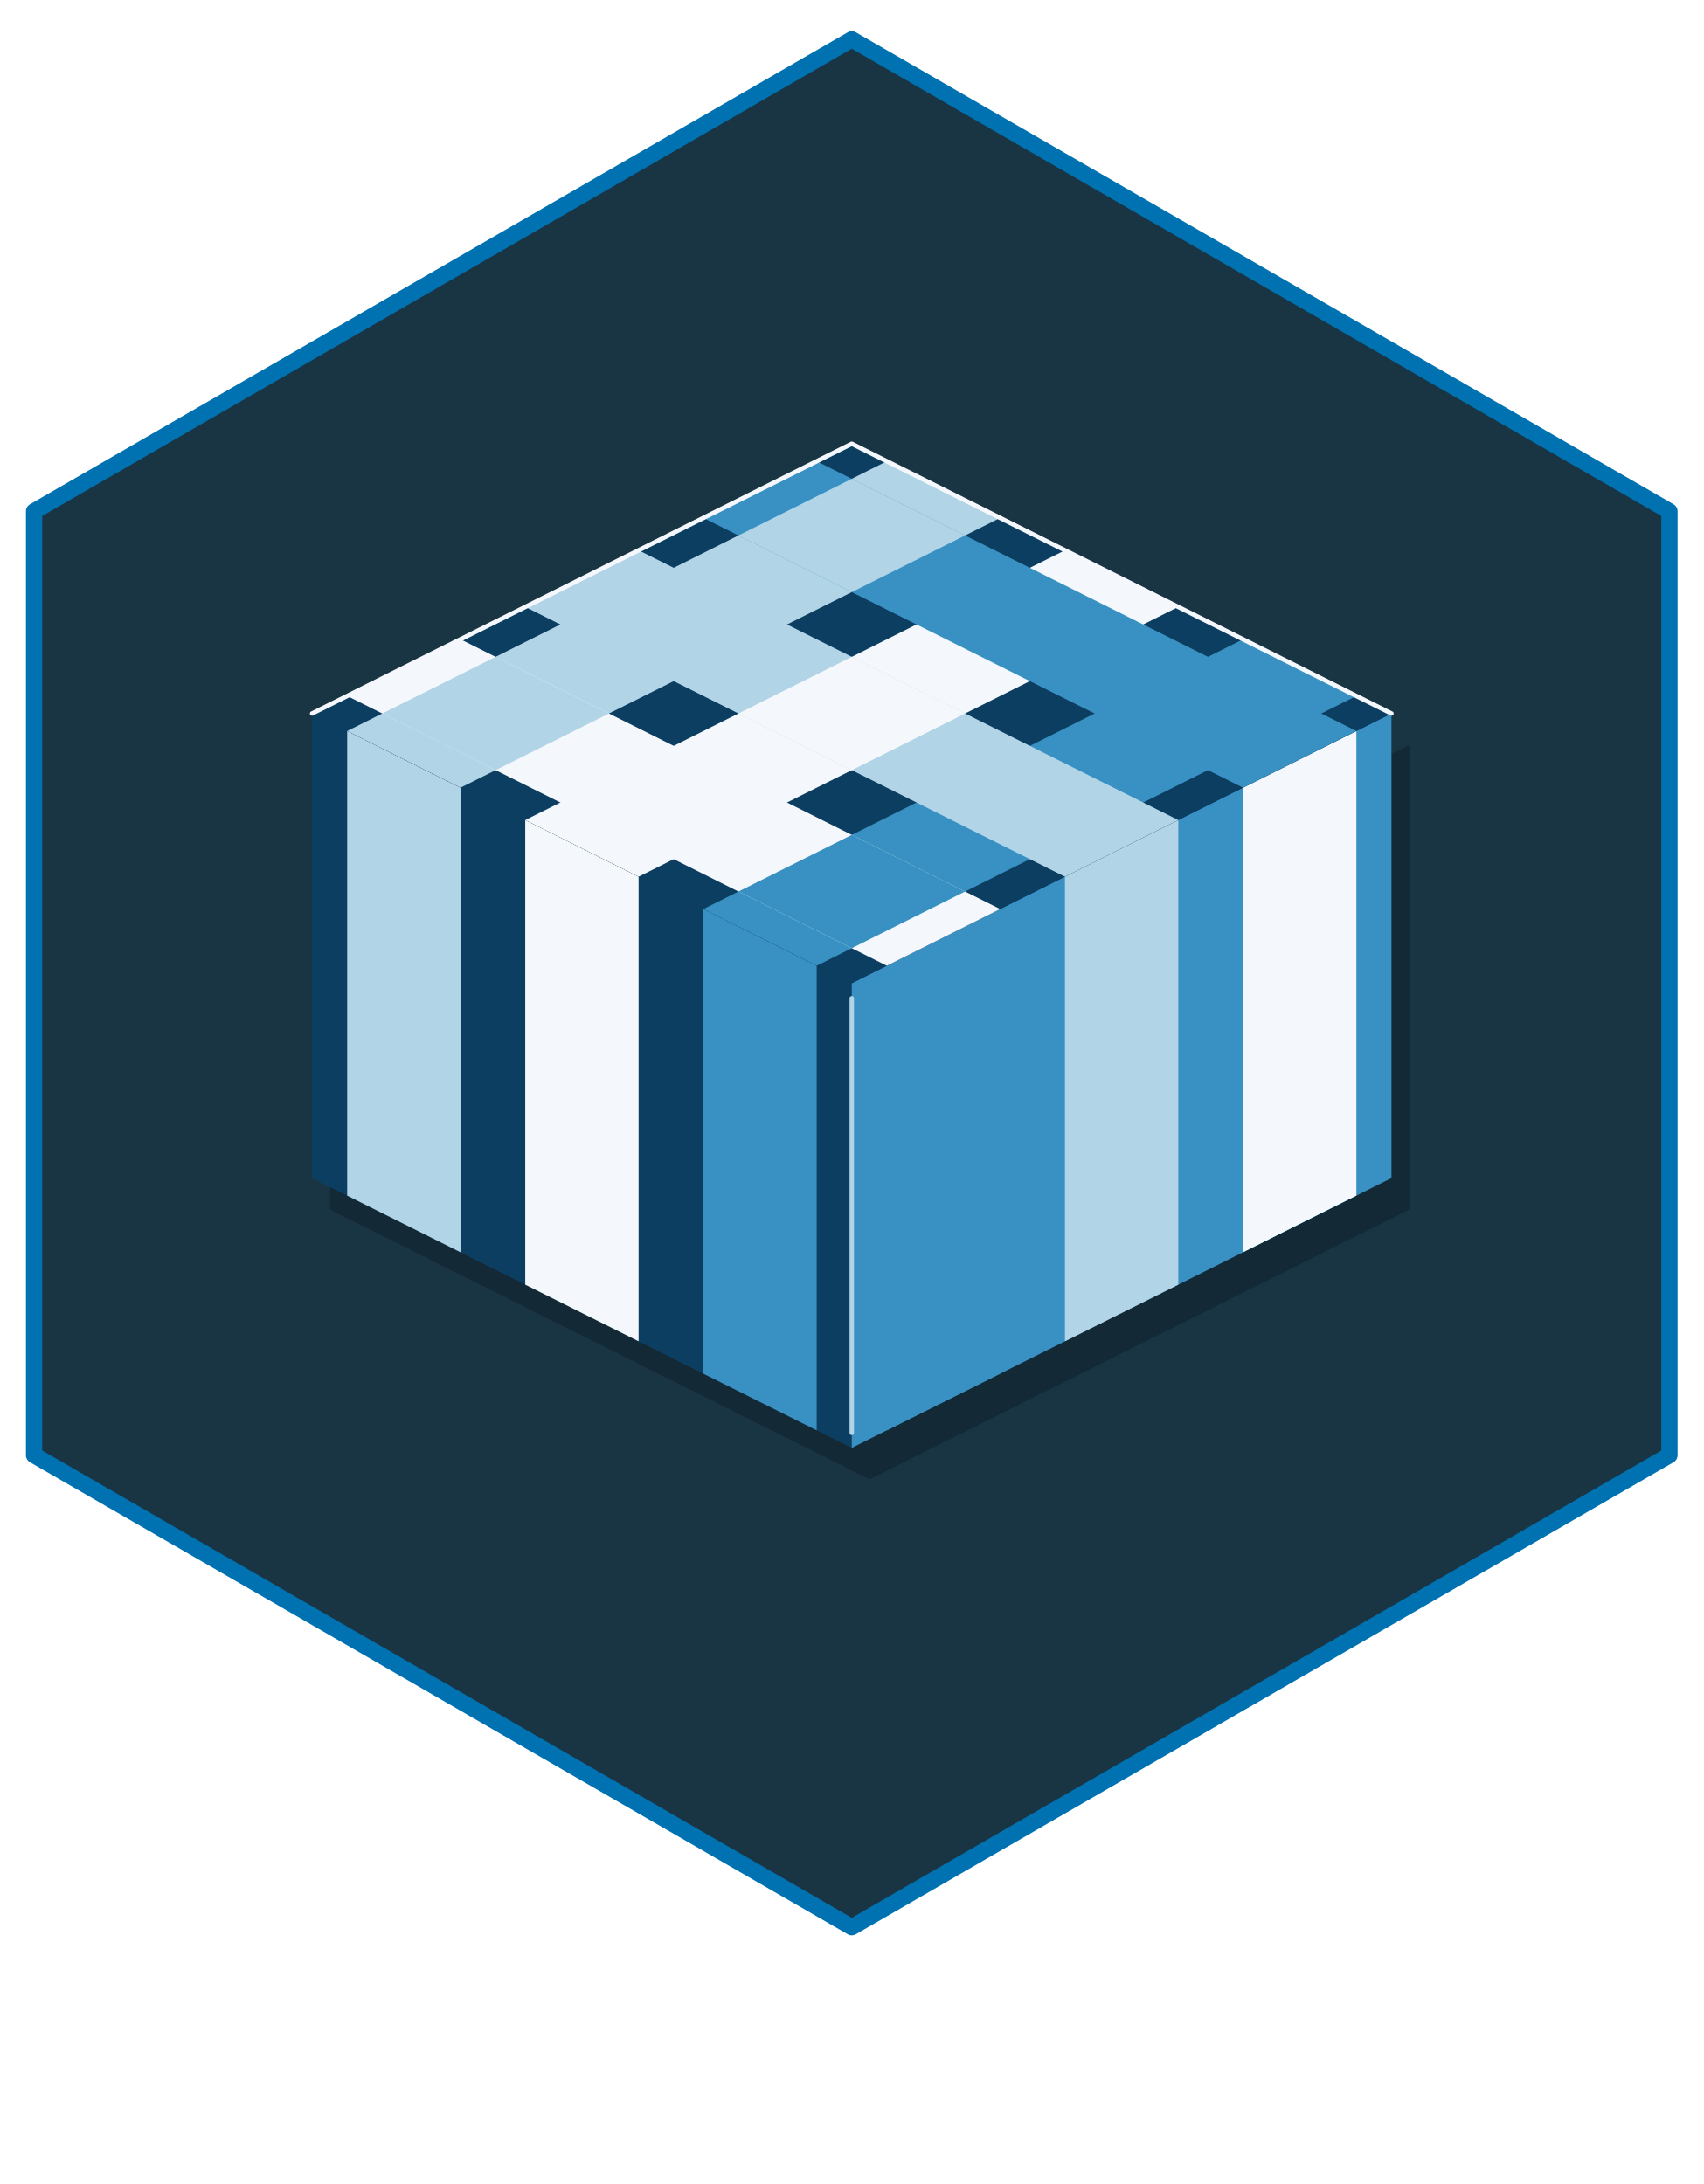
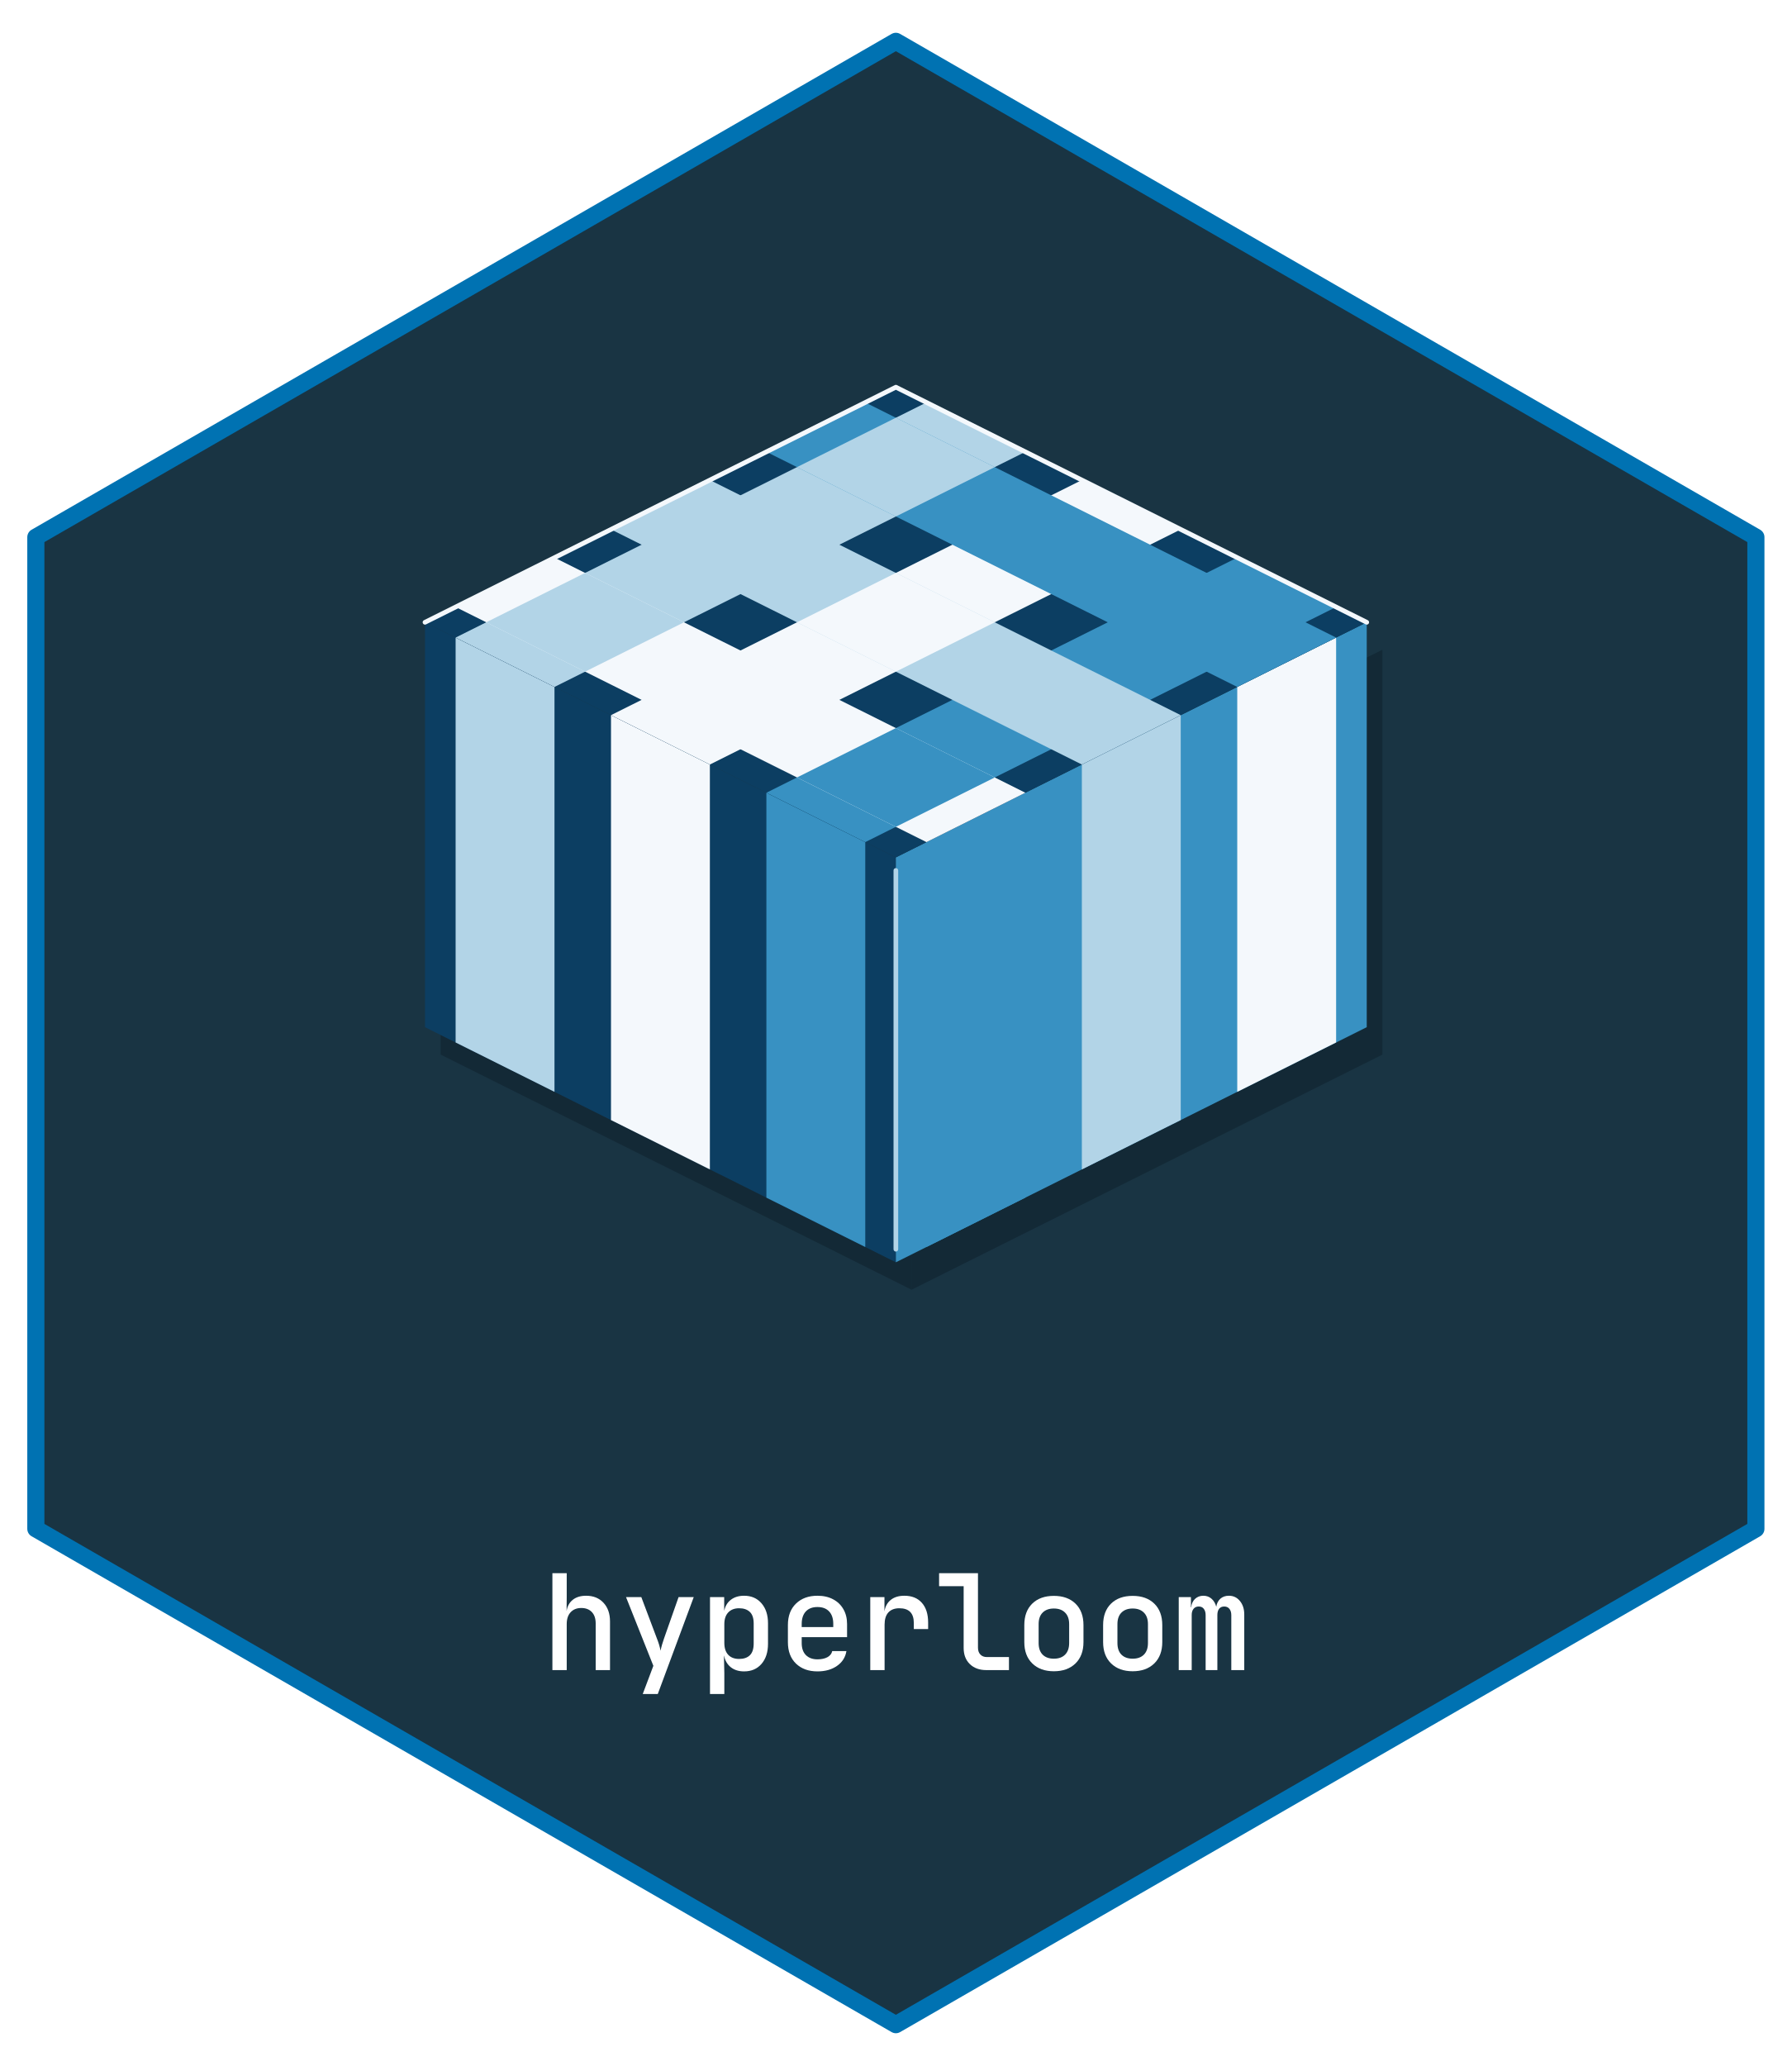
- <svg xmlns="http://www.w3.org/2000/svg" xmlns:xlink="http://www.w3.org/1999/xlink" width="432pt" height="554pt" viewBox="0 0 432 554">
+ <svg xmlns="http://www.w3.org/2000/svg" xmlns:xlink="http://www.w3.org/1999/xlink" width="432pt" height="498pt" viewBox="0 0 432 498">
  <defs>
    <g>
      <g id="glyph-0-0">
-         <path d="M 2.859 0 L 2.859 -24.812 L 6.531 -24.812 L 6.531 -18.703 L 6.5 -15.125 C 6.676 -16.352 7.203 -17.312 8.078 -18 C 8.953 -18.695 10.086 -19.047 11.484 -19.047 C 13.348 -19.047 14.832 -18.445 15.938 -17.25 C 17.051 -16.062 17.609 -14.457 17.609 -12.438 L 17.609 0 L 13.938 0 L 13.938 -11.938 C 13.938 -13.207 13.609 -14.188 12.953 -14.875 C 12.297 -15.562 11.398 -15.906 10.266 -15.906 C 9.109 -15.906 8.195 -15.539 7.531 -14.812 C 6.863 -14.094 6.531 -13.086 6.531 -11.797 L 6.531 0 Z M 2.859 0 " />
+         <path d="M 2.688 0 L 2.688 -23.359 L 6.141 -23.359 L 6.141 -17.594 L 6.109 -14.234 C 6.285 -15.391 6.781 -16.289 7.594 -16.938 C 8.414 -17.594 9.488 -17.922 10.812 -17.922 C 12.562 -17.922 13.957 -17.359 15 -16.234 C 16.051 -15.117 16.578 -13.613 16.578 -11.719 L 16.578 0 L 13.125 0 L 13.125 -11.234 C 13.125 -12.43 12.812 -13.352 12.188 -14 C 11.57 -14.645 10.727 -14.969 9.656 -14.969 C 8.57 -14.969 7.711 -14.625 7.078 -13.938 C 6.453 -13.258 6.141 -12.316 6.141 -11.109 L 6.141 0 Z M 2.688 0 " />
      </g>
      <g id="glyph-0-1">
-         <path d="M 5.812 6.125 L 8.531 -1.094 L 1.531 -18.703 L 5.438 -18.703 L 9.422 -8.156 C 9.617 -7.656 9.805 -7.109 9.984 -6.516 C 10.172 -5.93 10.301 -5.414 10.375 -4.969 C 10.457 -5.414 10.582 -5.93 10.75 -6.516 C 10.926 -7.109 11.102 -7.656 11.281 -8.156 L 15 -18.703 L 18.875 -18.703 L 9.656 6.125 Z M 5.812 6.125 " />
+         <path d="M 5.469 5.766 L 8.031 -1.031 L 1.438 -17.594 L 5.125 -17.594 L 8.859 -7.688 C 9.055 -7.207 9.238 -6.691 9.406 -6.141 C 9.57 -5.586 9.691 -5.098 9.766 -4.672 C 9.848 -5.098 9.969 -5.586 10.125 -6.141 C 10.289 -6.691 10.457 -7.207 10.625 -7.688 L 14.109 -17.594 L 17.766 -17.594 L 9.094 5.766 Z M 5.469 5.766 " />
      </g>
      <g id="glyph-0-2">
-         <path d="M 2.859 6.125 L 2.859 -18.703 L 6.5 -18.703 L 6.5 -15.156 C 6.75 -16.383 7.316 -17.336 8.203 -18.016 C 9.098 -18.703 10.227 -19.047 11.594 -19.047 C 13.445 -19.047 14.93 -18.406 16.047 -17.125 C 17.16 -15.844 17.719 -14.133 17.719 -12 L 17.719 -6.734 C 17.719 -4.578 17.16 -2.859 16.047 -1.578 C 14.93 -0.297 13.445 0.344 11.594 0.344 C 10.227 0.344 9.094 -0.008 8.188 -0.719 C 7.281 -1.438 6.703 -2.422 6.453 -3.672 L 6.422 -3.672 L 6.531 0.781 L 6.531 6.125 Z M 10.297 -2.859 C 11.473 -2.859 12.391 -3.164 13.047 -3.781 C 13.711 -4.406 14.047 -5.41 14.047 -6.797 L 14.047 -11.938 C 14.047 -13.289 13.711 -14.281 13.047 -14.906 C 12.391 -15.531 11.473 -15.844 10.297 -15.844 C 9.117 -15.844 8.195 -15.484 7.531 -14.766 C 6.863 -14.055 6.531 -13.055 6.531 -11.766 L 6.531 -6.969 C 6.531 -5.656 6.863 -4.641 7.531 -3.922 C 8.195 -3.211 9.117 -2.859 10.297 -2.859 Z M 10.297 -2.859 " />
+         <path d="M 2.688 5.766 L 2.688 -17.594 L 6.109 -17.594 L 6.109 -14.266 C 6.348 -15.422 6.883 -16.316 7.719 -16.953 C 8.562 -17.598 9.625 -17.922 10.906 -17.922 C 12.656 -17.922 14.051 -17.316 15.094 -16.109 C 16.145 -14.898 16.672 -13.297 16.672 -11.297 L 16.672 -6.344 C 16.672 -4.312 16.145 -2.691 15.094 -1.484 C 14.051 -0.285 12.656 0.312 10.906 0.312 C 9.625 0.312 8.555 -0.02 7.703 -0.688 C 6.859 -1.363 6.316 -2.285 6.078 -3.453 L 6.047 -3.453 L 6.141 0.734 L 6.141 5.766 Z M 9.703 -2.688 C 10.805 -2.688 11.664 -2.977 12.281 -3.562 C 12.906 -4.156 13.219 -5.102 13.219 -6.406 L 13.219 -11.234 C 13.219 -12.516 12.906 -13.445 12.281 -14.031 C 11.664 -14.613 10.805 -14.906 9.703 -14.906 C 8.586 -14.906 7.711 -14.566 7.078 -13.891 C 6.453 -13.223 6.141 -12.285 6.141 -11.078 L 6.141 -6.562 C 6.141 -5.32 6.453 -4.363 7.078 -3.688 C 7.711 -3.02 8.586 -2.688 9.703 -2.688 Z M 9.703 -2.688 " />
      </g>
      <g id="glyph-0-3">
-         <path d="M 10.203 0.344 C 7.91 0.344 6.07 -0.32 4.688 -1.656 C 3.312 -3 2.625 -4.828 2.625 -7.141 L 2.625 -11.562 C 2.625 -13.875 3.312 -15.695 4.688 -17.031 C 6.07 -18.375 7.91 -19.047 10.203 -19.047 C 11.742 -19.047 13.078 -18.742 14.203 -18.141 C 15.336 -17.535 16.219 -16.688 16.844 -15.594 C 17.469 -14.508 17.781 -13.242 17.781 -11.797 L 17.781 -8.438 L 6.156 -8.438 L 6.156 -6.906 C 6.156 -5.594 6.516 -4.57 7.234 -3.844 C 7.961 -3.113 8.953 -2.75 10.203 -2.75 C 11.223 -2.75 12.07 -2.938 12.75 -3.312 C 13.426 -3.688 13.832 -4.203 13.969 -4.859 L 17.609 -4.859 C 17.359 -3.273 16.555 -2.008 15.203 -1.062 C 13.859 -0.125 12.191 0.344 10.203 0.344 Z M 6.156 -11.797 L 6.156 -11.016 L 14.25 -11.016 L 14.25 -11.828 C 14.25 -13.211 13.895 -14.281 13.188 -15.031 C 12.488 -15.781 11.492 -16.156 10.203 -16.156 C 8.91 -16.156 7.91 -15.773 7.203 -15.016 C 6.504 -14.254 6.156 -13.18 6.156 -11.797 Z M 6.156 -11.797 " />
+         <path d="M 9.594 0.312 C 7.445 0.312 5.723 -0.312 4.422 -1.562 C 3.117 -2.82 2.469 -4.539 2.469 -6.719 L 2.469 -10.875 C 2.469 -13.051 3.117 -14.77 4.422 -16.031 C 5.723 -17.289 7.445 -17.922 9.594 -17.922 C 11.051 -17.922 12.312 -17.633 13.375 -17.062 C 14.438 -16.5 15.258 -15.707 15.844 -14.688 C 16.438 -13.664 16.734 -12.473 16.734 -11.109 L 16.734 -7.938 L 5.797 -7.938 L 5.797 -6.5 C 5.797 -5.258 6.133 -4.297 6.812 -3.609 C 7.5 -2.93 8.426 -2.594 9.594 -2.594 C 10.562 -2.594 11.363 -2.766 12 -3.109 C 12.633 -3.461 13.02 -3.953 13.156 -4.578 L 16.578 -4.578 C 16.336 -3.086 15.582 -1.898 14.312 -1.016 C 13.051 -0.129 11.477 0.312 9.594 0.312 Z M 5.797 -11.109 L 5.797 -10.375 L 13.406 -10.375 L 13.406 -11.141 C 13.406 -12.441 13.07 -13.441 12.406 -14.141 C 11.75 -14.848 10.812 -15.203 9.594 -15.203 C 8.383 -15.203 7.445 -14.844 6.781 -14.125 C 6.125 -13.414 5.797 -12.41 5.797 -11.109 Z M 5.797 -11.109 " />
      </g>
      <g id="glyph-0-4">
-         <path d="M 3.531 0 L 3.531 -18.703 L 7.172 -18.703 L 7.172 -15.031 C 7.359 -16.27 7.891 -17.25 8.766 -17.969 C 9.648 -18.688 10.82 -19.047 12.281 -19.047 C 14.195 -19.047 15.688 -18.441 16.75 -17.234 C 17.82 -16.035 18.359 -14.348 18.359 -12.172 L 18.359 -10.5 L 14.688 -10.5 L 14.688 -12.062 C 14.688 -14.582 13.453 -15.844 10.984 -15.844 C 9.754 -15.844 8.816 -15.484 8.172 -14.766 C 7.523 -14.055 7.203 -13.02 7.203 -11.656 L 7.203 0 Z M 3.531 0 " />
+         <path d="M 3.328 0 L 3.328 -17.594 L 6.75 -17.594 L 6.75 -14.141 C 6.926 -15.316 7.426 -16.238 8.25 -16.906 C 9.082 -17.582 10.18 -17.922 11.547 -17.922 C 13.359 -17.922 14.766 -17.352 15.766 -16.219 C 16.773 -15.094 17.281 -13.504 17.281 -11.453 L 17.281 -9.891 L 13.828 -9.891 L 13.828 -11.359 C 13.828 -13.723 12.664 -14.906 10.344 -14.906 C 9.188 -14.906 8.301 -14.566 7.688 -13.891 C 7.082 -13.223 6.781 -12.25 6.781 -10.969 L 6.781 0 Z M 3.328 0 " />
      </g>
      <g id="glyph-0-5">
-         <path d="M 13.094 0 C 11.32 0 9.91 -0.516 8.859 -1.547 C 7.805 -2.578 7.281 -3.953 7.281 -5.672 L 7.281 -21.484 L 0.984 -21.484 L 0.984 -24.812 L 10.953 -24.812 L 10.953 -5.75 C 10.953 -5 11.156 -4.406 11.562 -3.969 C 11.969 -3.539 12.52 -3.328 13.219 -3.328 L 18.875 -3.328 L 18.875 0 Z M 13.094 0 " />
+         <path d="M 12.312 0 C 10.656 0 9.328 -0.484 8.328 -1.453 C 7.336 -2.422 6.844 -3.719 6.844 -5.344 L 6.844 -20.219 L 0.922 -20.219 L 0.922 -23.359 L 10.297 -23.359 L 10.297 -5.406 C 10.297 -4.707 10.488 -4.156 10.875 -3.75 C 11.258 -3.344 11.785 -3.141 12.453 -3.141 L 17.766 -3.141 L 17.766 0 Z M 12.312 0 " />
      </g>
      <g id="glyph-0-6">
-         <path d="M 10.203 0.312 C 7.891 0.312 6.047 -0.352 4.672 -1.688 C 3.305 -3.031 2.625 -4.859 2.625 -7.172 L 2.625 -11.531 C 2.625 -13.863 3.301 -15.691 4.656 -17.016 C 6.02 -18.336 7.867 -19 10.203 -19 C 12.535 -19 14.379 -18.336 15.734 -17.016 C 17.098 -15.691 17.781 -13.863 17.781 -11.531 L 17.781 -7.172 C 17.781 -4.859 17.094 -3.031 15.719 -1.688 C 14.352 -0.352 12.516 0.312 10.203 0.312 Z M 10.203 -2.922 C 11.422 -2.922 12.375 -3.266 13.062 -3.953 C 13.758 -4.648 14.109 -5.645 14.109 -6.938 L 14.109 -11.766 C 14.109 -13.055 13.758 -14.047 13.062 -14.734 C 12.375 -15.43 11.422 -15.781 10.203 -15.781 C 8.973 -15.781 8.016 -15.43 7.328 -14.734 C 6.641 -14.047 6.297 -13.055 6.297 -11.766 L 6.297 -6.938 C 6.297 -5.645 6.641 -4.648 7.328 -3.953 C 8.016 -3.266 8.973 -2.922 10.203 -2.922 Z M 10.203 -2.922 " />
+         <path d="M 9.594 0.281 C 7.426 0.281 5.695 -0.344 4.406 -1.594 C 3.113 -2.852 2.469 -4.57 2.469 -6.75 L 2.469 -10.844 C 2.469 -13.039 3.102 -14.766 4.375 -16.016 C 5.656 -17.266 7.395 -17.891 9.594 -17.891 C 11.789 -17.891 13.531 -17.266 14.812 -16.016 C 16.094 -14.766 16.734 -13.039 16.734 -10.844 L 16.734 -6.75 C 16.734 -4.57 16.086 -2.852 14.797 -1.594 C 13.504 -0.344 11.77 0.281 9.594 0.281 Z M 9.594 -2.75 C 10.75 -2.75 11.648 -3.07 12.297 -3.719 C 12.953 -4.375 13.281 -5.312 13.281 -6.531 L 13.281 -11.078 C 13.281 -12.285 12.953 -13.211 12.297 -13.859 C 11.648 -14.516 10.75 -14.844 9.594 -14.844 C 8.445 -14.844 7.547 -14.516 6.891 -13.859 C 6.242 -13.211 5.922 -12.285 5.922 -11.078 L 5.922 -6.531 C 5.922 -5.312 6.242 -4.375 6.891 -3.719 C 7.547 -3.07 8.445 -2.75 9.594 -2.75 Z M 9.594 -2.75 " />
      </g>
      <g id="glyph-0-7">
-         <path d="M 1.797 0 L 1.797 -18.703 L 4.938 -18.703 L 4.938 -16.078 L 5 -16.078 C 5.094 -16.961 5.422 -17.676 5.984 -18.219 C 6.547 -18.77 7.258 -19.047 8.125 -19.047 C 8.938 -19.047 9.629 -18.789 10.203 -18.281 C 10.785 -17.77 11.191 -17.082 11.422 -16.219 C 11.555 -17.082 11.906 -17.77 12.469 -18.281 C 13.039 -18.789 13.77 -19.047 14.656 -19.047 C 15.812 -19.047 16.754 -18.598 17.484 -17.703 C 18.223 -16.805 18.594 -15.656 18.594 -14.25 L 18.594 0 L 15.266 0 L 15.266 -14.078 C 15.266 -14.754 15.102 -15.289 14.781 -15.688 C 14.469 -16.082 14.031 -16.281 13.469 -16.281 C 12.895 -16.281 12.457 -16.086 12.156 -15.703 C 11.852 -15.316 11.703 -14.785 11.703 -14.109 L 11.703 0 L 8.703 0 L 8.703 -14.078 C 8.703 -14.754 8.547 -15.289 8.234 -15.688 C 7.93 -16.082 7.5 -16.281 6.938 -16.281 C 6.375 -16.281 5.93 -16.086 5.609 -15.703 C 5.297 -15.316 5.141 -14.785 5.141 -14.109 L 5.141 0 Z M 1.797 0 " />
+         <path d="M 1.703 0 L 1.703 -17.594 L 4.641 -17.594 L 4.641 -15.141 L 4.703 -15.141 C 4.785 -15.973 5.094 -16.645 5.625 -17.156 C 6.164 -17.664 6.836 -17.922 7.641 -17.922 C 8.41 -17.922 9.066 -17.68 9.609 -17.203 C 10.16 -16.723 10.539 -16.078 10.75 -15.266 C 10.875 -16.078 11.203 -16.723 11.734 -17.203 C 12.273 -17.68 12.961 -17.922 13.797 -17.922 C 14.879 -17.922 15.766 -17.5 16.453 -16.656 C 17.148 -15.812 17.5 -14.727 17.5 -13.406 L 17.5 0 L 14.375 0 L 14.375 -13.25 C 14.375 -13.883 14.223 -14.391 13.922 -14.766 C 13.617 -15.141 13.203 -15.328 12.672 -15.328 C 12.141 -15.328 11.727 -15.145 11.438 -14.781 C 11.156 -14.414 11.016 -13.914 11.016 -13.281 L 11.016 0 L 8.188 0 L 8.188 -13.25 C 8.188 -13.883 8.039 -14.391 7.75 -14.766 C 7.469 -15.141 7.062 -15.328 6.531 -15.328 C 6 -15.328 5.582 -15.145 5.281 -14.781 C 4.977 -14.414 4.828 -13.914 4.828 -13.281 L 4.828 0 Z M 1.703 0 " />
      </g>
    </g>
  </defs>
-   <path fill-rule="nonzero" fill="rgb(9.804%, 20.392%, 26.275%)" fill-opacity="1" stroke-width="4.125" stroke-linecap="round" stroke-linejoin="round" stroke="rgb(0%, 44.706%, 69.804%)" stroke-opacity="1" stroke-miterlimit="10" d="M 216 9.977 L 423.359 129.695 L 423.359 369.133 L 216 488.855 L 8.641 369.133 L 8.641 129.695 Z M 216 9.977 " />
-   <path fill-rule="nonzero" fill="rgb(1.176%, 3.922%, 7.059%)" fill-opacity="0.251" d="M 83.703 188.969 L 220.562 257.398 L 220.562 375.25 L 83.703 306.82 Z M 83.703 188.969 " />
-   <path fill-rule="nonzero" fill="rgb(4.706%, 24.314%, 38.431%)" fill-opacity="1" d="M 79.141 180.988 L 216 249.414 L 216 367.266 L 79.141 298.836 Z M 79.141 180.988 " />
-   <path fill-rule="nonzero" fill="rgb(1.176%, 3.922%, 7.059%)" fill-opacity="0.251" d="M 220.562 257.398 L 357.418 188.969 L 357.418 306.82 L 220.562 375.25 Z M 220.562 257.398 " />
-   <path fill-rule="nonzero" fill="rgb(21.961%, 56.863%, 76.078%)" fill-opacity="1" d="M 216 249.414 L 352.859 180.988 L 352.859 298.836 L 216 367.266 Z M 216 249.414 " />
-   <path fill-rule="nonzero" fill="rgb(69.804%, 83.137%, 90.588%)" fill-opacity="1" d="M 88.039 185.434 L 116.777 199.805 L 116.777 317.652 L 88.039 303.285 Z M 88.039 185.434 " />
-   <path fill-rule="nonzero" fill="rgb(21.961%, 56.863%, 76.078%)" fill-opacity="1" d="M 224.895 244.969 L 253.637 230.598 L 253.637 348.445 L 224.895 362.816 Z M 224.895 244.969 " />
-   <path fill-rule="nonzero" fill="rgb(95.686%, 97.255%, 98.824%)" fill-opacity="1" d="M 133.199 208.016 L 161.941 222.387 L 161.941 340.234 L 133.199 325.867 Z M 133.199 208.016 " />
-   <path fill-rule="nonzero" fill="rgb(69.804%, 83.137%, 90.588%)" fill-opacity="1" d="M 270.059 222.387 L 298.801 208.016 L 298.801 325.867 L 270.059 340.234 Z M 270.059 222.387 " />
-   <path fill-rule="nonzero" fill="rgb(21.961%, 56.863%, 76.078%)" fill-opacity="1" d="M 178.363 230.598 L 207.105 244.969 L 207.105 362.816 L 178.363 348.445 Z M 178.363 230.598 " />
-   <path fill-rule="nonzero" fill="rgb(95.686%, 97.255%, 98.824%)" fill-opacity="1" d="M 315.223 199.805 L 343.961 185.434 L 343.961 303.285 L 315.223 317.652 Z M 315.223 199.805 " />
-   <path fill-rule="nonzero" fill="rgb(4.706%, 24.314%, 38.431%)" fill-opacity="1" d="M 216 112.559 L 352.859 180.988 L 216 249.414 L 79.141 180.988 Z M 216 112.559 " />
-   <path fill-rule="nonzero" fill="rgb(69.804%, 83.137%, 90.588%)" fill-opacity="1" d="M 224.895 117.004 L 253.637 131.375 L 116.777 199.805 L 88.039 185.434 Z M 224.895 117.004 " />
-   <path fill-rule="nonzero" fill="rgb(95.686%, 97.255%, 98.824%)" fill-opacity="1" d="M 270.059 139.586 L 298.801 153.957 L 161.941 222.387 L 133.199 208.016 Z M 270.059 139.586 " />
-   <path fill-rule="nonzero" fill="rgb(21.961%, 56.863%, 76.078%)" fill-opacity="1" d="M 315.223 162.168 L 343.961 176.539 L 207.105 244.969 L 178.363 230.598 Z M 315.223 162.168 " />
-   <path fill-rule="nonzero" fill="rgb(21.961%, 56.863%, 76.078%)" fill-opacity="1" d="M 207.105 117.004 L 343.961 185.434 L 315.223 199.805 L 178.363 131.375 Z M 207.105 117.004 " />
-   <path fill-rule="nonzero" fill="rgb(69.804%, 83.137%, 90.588%)" fill-opacity="1" d="M 161.941 139.586 L 298.801 208.016 L 270.059 222.387 L 133.199 153.957 Z M 161.941 139.586 " />
-   <path fill-rule="nonzero" fill="rgb(95.686%, 97.255%, 98.824%)" fill-opacity="1" d="M 116.777 162.168 L 253.637 230.598 L 224.895 244.969 L 88.039 176.539 Z M 116.777 162.168 " />
-   <path fill-rule="nonzero" fill="rgb(69.804%, 83.137%, 90.588%)" fill-opacity="1" d="M 216 121.453 L 244.738 135.824 L 216 150.195 L 187.262 135.824 Z M 216 121.453 " />
-   <path fill-rule="nonzero" fill="rgb(69.804%, 83.137%, 90.588%)" fill-opacity="1" d="M 125.676 166.617 L 154.414 180.988 L 125.676 195.355 L 96.934 180.988 Z M 125.676 166.617 " />
-   <path fill-rule="nonzero" fill="rgb(95.686%, 97.255%, 98.824%)" fill-opacity="1" d="M 216 166.617 L 244.738 180.988 L 216 195.355 L 187.262 180.988 Z M 216 166.617 " />
-   <path fill-rule="nonzero" fill="rgb(21.961%, 56.863%, 76.078%)" fill-opacity="1" d="M 306.324 166.617 L 335.066 180.988 L 306.324 195.355 L 277.586 180.988 Z M 306.324 166.617 " />
-   <path fill-rule="nonzero" fill="rgb(21.961%, 56.863%, 76.078%)" fill-opacity="1" d="M 216 211.781 L 244.738 226.148 L 216 240.52 L 187.262 226.148 Z M 216 211.781 " />
-   <path fill="none" stroke-width="1.125" stroke-linecap="round" stroke-linejoin="round" stroke="rgb(95.686%, 97.255%, 98.824%)" stroke-opacity="1" stroke-miterlimit="10" d="M 79.141 180.988 L 216 112.559 L 352.859 180.988 " />
-   <path fill="none" stroke-width="1.125" stroke-linecap="round" stroke-linejoin="round" stroke="rgb(69.804%, 83.137%, 90.588%)" stroke-opacity="1" stroke-miterlimit="10" d="M 216 253.219 L 216 363.465 " />
+   <path fill-rule="nonzero" fill="rgb(9.804%, 20.392%, 26.275%)" fill-opacity="1" stroke-width="4.125" stroke-linecap="round" stroke-linejoin="round" stroke="rgb(0%, 44.706%, 69.804%)" stroke-opacity="1" stroke-miterlimit="10" d="M 216 9.961 L 423.359 129.48 L 423.359 368.52 L 216 488.039 L 8.641 368.52 L 8.641 129.48 Z M 216 9.961 " />
+   <path fill-rule="nonzero" fill="rgb(1.176%, 3.922%, 7.059%)" fill-opacity="0.251" d="M 106.254 156.609 L 219.785 213.281 L 219.785 310.879 L 106.254 254.211 Z M 106.254 156.609 " />
+   <path fill-rule="nonzero" fill="rgb(4.706%, 24.314%, 38.431%)" fill-opacity="1" d="M 102.469 150 L 216 206.672 L 216 304.27 L 102.469 247.598 Z M 102.469 150 " />
+   <path fill-rule="nonzero" fill="rgb(1.176%, 3.922%, 7.059%)" fill-opacity="0.251" d="M 219.785 213.281 L 333.312 156.609 L 333.312 254.211 L 219.785 310.879 Z M 219.785 213.281 " />
+   <path fill-rule="nonzero" fill="rgb(21.961%, 56.863%, 76.078%)" fill-opacity="1" d="M 216 206.672 L 329.531 150 L 329.531 247.598 L 216 304.27 Z M 216 206.672 " />
+   <path fill-rule="nonzero" fill="rgb(69.804%, 83.137%, 90.588%)" fill-opacity="1" d="M 109.852 153.684 L 133.691 165.586 L 133.691 263.184 L 109.852 251.281 Z M 109.852 153.684 " />
+   <path fill-rule="nonzero" fill="rgb(21.961%, 56.863%, 76.078%)" fill-opacity="1" d="M 223.379 202.988 L 247.219 191.086 L 247.219 288.684 L 223.379 300.586 Z M 223.379 202.988 " />
+   <path fill-rule="nonzero" fill="rgb(95.686%, 97.255%, 98.824%)" fill-opacity="1" d="M 147.316 172.383 L 171.156 184.285 L 171.156 281.883 L 147.316 269.984 Z M 147.316 172.383 " />
+   <path fill-rule="nonzero" fill="rgb(69.804%, 83.137%, 90.588%)" fill-opacity="1" d="M 260.844 184.285 L 284.684 172.383 L 284.684 269.984 L 260.844 281.883 Z M 260.844 184.285 " />
+   <path fill-rule="nonzero" fill="rgb(21.961%, 56.863%, 76.078%)" fill-opacity="1" d="M 184.781 191.086 L 208.621 202.988 L 208.621 300.586 L 184.781 288.684 Z M 184.781 191.086 " />
+   <path fill-rule="nonzero" fill="rgb(95.686%, 97.255%, 98.824%)" fill-opacity="1" d="M 298.309 165.586 L 322.148 153.684 L 322.148 251.281 L 298.309 263.184 Z M 298.309 165.586 " />
+   <path fill-rule="nonzero" fill="rgb(4.706%, 24.314%, 38.431%)" fill-opacity="1" d="M 216 93.328 L 329.531 150 L 216 206.672 L 102.469 150 Z M 216 93.328 " />
+   <path fill-rule="nonzero" fill="rgb(69.804%, 83.137%, 90.588%)" fill-opacity="1" d="M 223.379 97.012 L 247.219 108.914 L 133.691 165.586 L 109.852 153.684 Z M 223.379 97.012 " />
+   <path fill-rule="nonzero" fill="rgb(95.686%, 97.255%, 98.824%)" fill-opacity="1" d="M 260.844 115.715 L 284.684 127.613 L 171.156 184.285 L 147.316 172.383 Z M 260.844 115.715 " />
+   <path fill-rule="nonzero" fill="rgb(21.961%, 56.863%, 76.078%)" fill-opacity="1" d="M 298.309 134.414 L 322.148 146.316 L 208.621 202.988 L 184.781 191.086 Z M 298.309 134.414 " />
+   <path fill-rule="nonzero" fill="rgb(21.961%, 56.863%, 76.078%)" fill-opacity="1" d="M 208.621 97.012 L 322.148 153.684 L 298.309 165.586 L 184.781 108.914 Z M 208.621 97.012 " />
+   <path fill-rule="nonzero" fill="rgb(69.804%, 83.137%, 90.588%)" fill-opacity="1" d="M 171.156 115.715 L 284.684 172.383 L 260.844 184.285 L 147.316 127.613 Z M 171.156 115.715 " />
+   <path fill-rule="nonzero" fill="rgb(95.686%, 97.255%, 98.824%)" fill-opacity="1" d="M 133.691 134.414 L 247.219 191.086 L 223.379 202.988 L 109.852 146.316 Z M 133.691 134.414 " />
+   <path fill-rule="nonzero" fill="rgb(69.804%, 83.137%, 90.588%)" fill-opacity="1" d="M 216 100.695 L 239.84 112.598 L 216 124.5 L 192.16 112.598 Z M 216 100.695 " />
+   <path fill-rule="nonzero" fill="rgb(69.804%, 83.137%, 90.588%)" fill-opacity="1" d="M 141.07 138.098 L 164.91 150 L 141.07 161.902 L 117.23 150 Z M 141.07 138.098 " />
+   <path fill-rule="nonzero" fill="rgb(95.686%, 97.255%, 98.824%)" fill-opacity="1" d="M 216 138.098 L 239.84 150 L 216 161.902 L 192.16 150 Z M 216 138.098 " />
+   <path fill-rule="nonzero" fill="rgb(21.961%, 56.863%, 76.078%)" fill-opacity="1" d="M 290.93 138.098 L 314.77 150 L 290.93 161.902 L 267.09 150 Z M 290.93 138.098 " />
+   <path fill-rule="nonzero" fill="rgb(21.961%, 56.863%, 76.078%)" fill-opacity="1" d="M 216 175.5 L 239.84 187.402 L 216 199.305 L 192.16 187.402 Z M 216 175.5 " />
+   <path fill="none" stroke-width="1.125" stroke-linecap="round" stroke-linejoin="round" stroke="rgb(95.686%, 97.255%, 98.824%)" stroke-opacity="1" stroke-miterlimit="10" d="M 102.469 150 L 216 93.328 L 329.531 150 " />
+   <path fill="none" stroke-width="1.125" stroke-linecap="round" stroke-linejoin="round" stroke="rgb(69.804%, 83.137%, 90.588%)" stroke-opacity="1" stroke-miterlimit="10" d="M 216 209.816 L 216 301.121 " />
  <g fill="rgb(100%, 100%, 100%)" fill-opacity="1">
-     <use xlink:href="#glyph-0-0" x="126" y="541.352" />
-     <use xlink:href="#glyph-0-1" x="146" y="541.352" />
-     <use xlink:href="#glyph-0-2" x="166" y="541.352" />
-     <use xlink:href="#glyph-0-3" x="186" y="541.352" />
-     <use xlink:href="#glyph-0-4" x="206" y="541.352" />
-     <use xlink:href="#glyph-0-5" x="226" y="541.352" />
-     <use xlink:href="#glyph-0-6" x="246" y="541.352" />
-     <use xlink:href="#glyph-0-6" x="266" y="541.352" />
-     <use xlink:href="#glyph-0-7" x="286" y="541.352" />
+     <use xlink:href="#glyph-0-0" x="130.5" y="402.569" />
+     <use xlink:href="#glyph-0-1" x="149.5" y="402.569" />
+     <use xlink:href="#glyph-0-2" x="168.5" y="402.569" />
+     <use xlink:href="#glyph-0-3" x="187.5" y="402.569" />
+     <use xlink:href="#glyph-0-4" x="206.5" y="402.569" />
+     <use xlink:href="#glyph-0-5" x="225.5" y="402.569" />
+     <use xlink:href="#glyph-0-6" x="244.5" y="402.569" />
+     <use xlink:href="#glyph-0-6" x="263.5" y="402.569" />
+     <use xlink:href="#glyph-0-7" x="282.5" y="402.569" />
  </g>
</svg>
